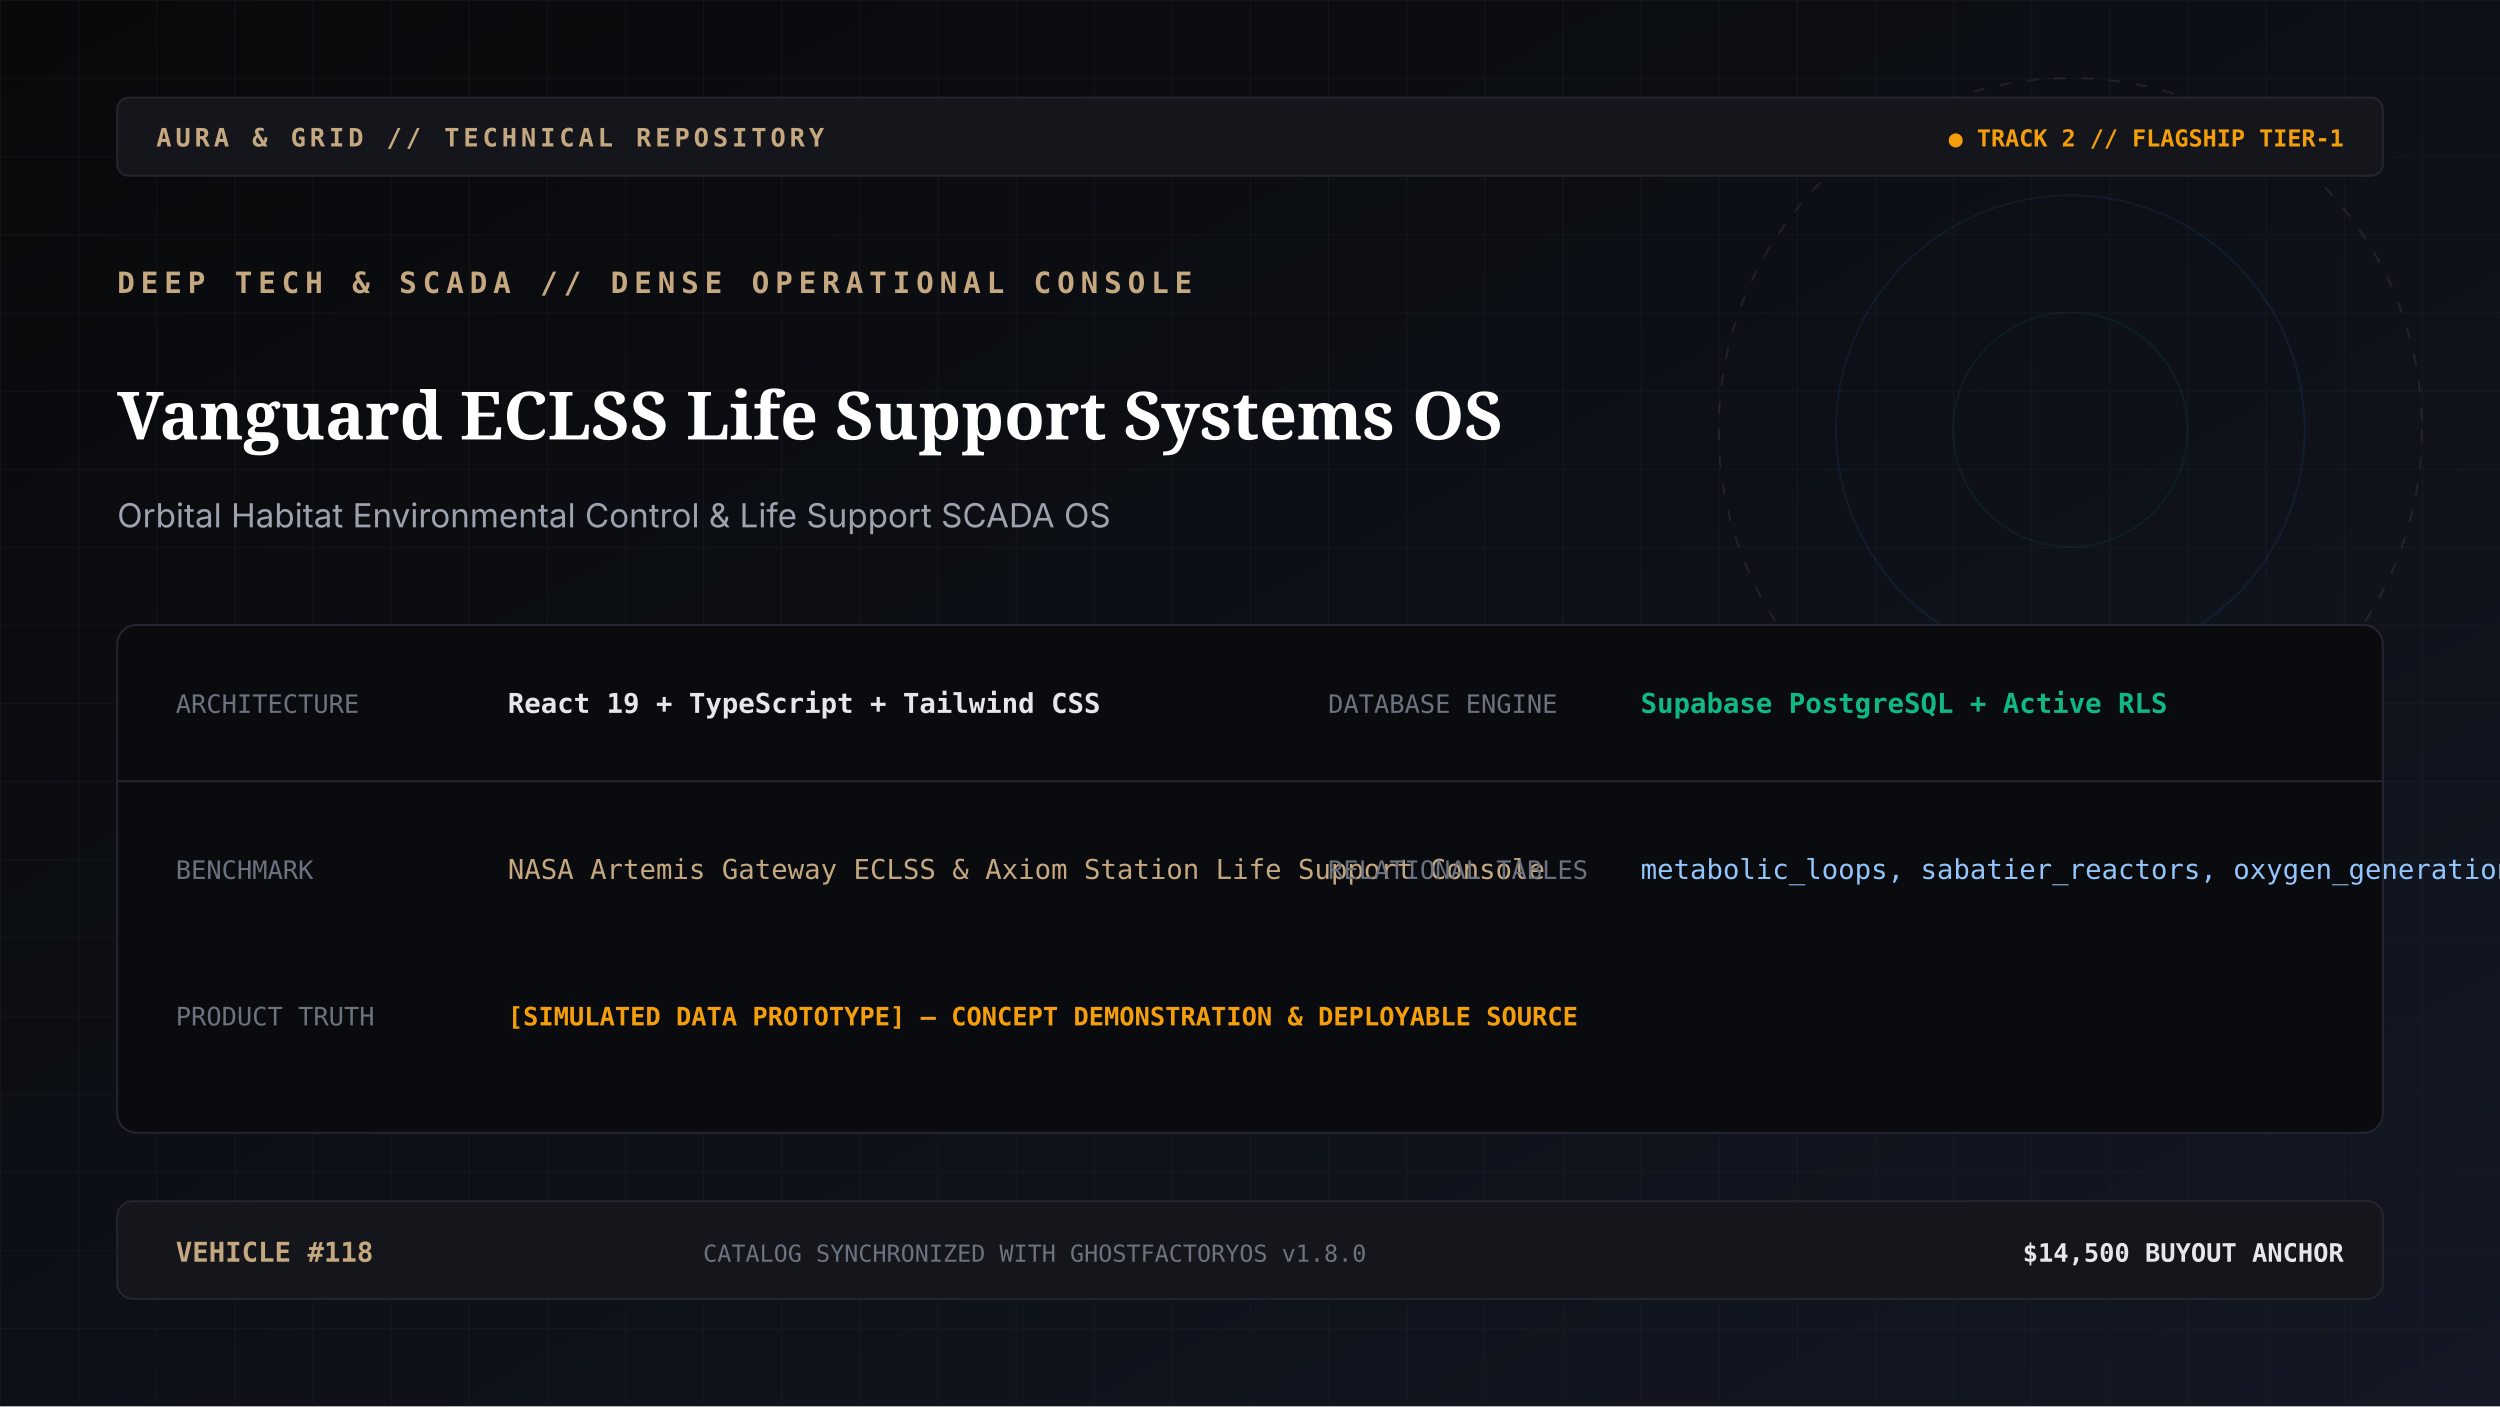
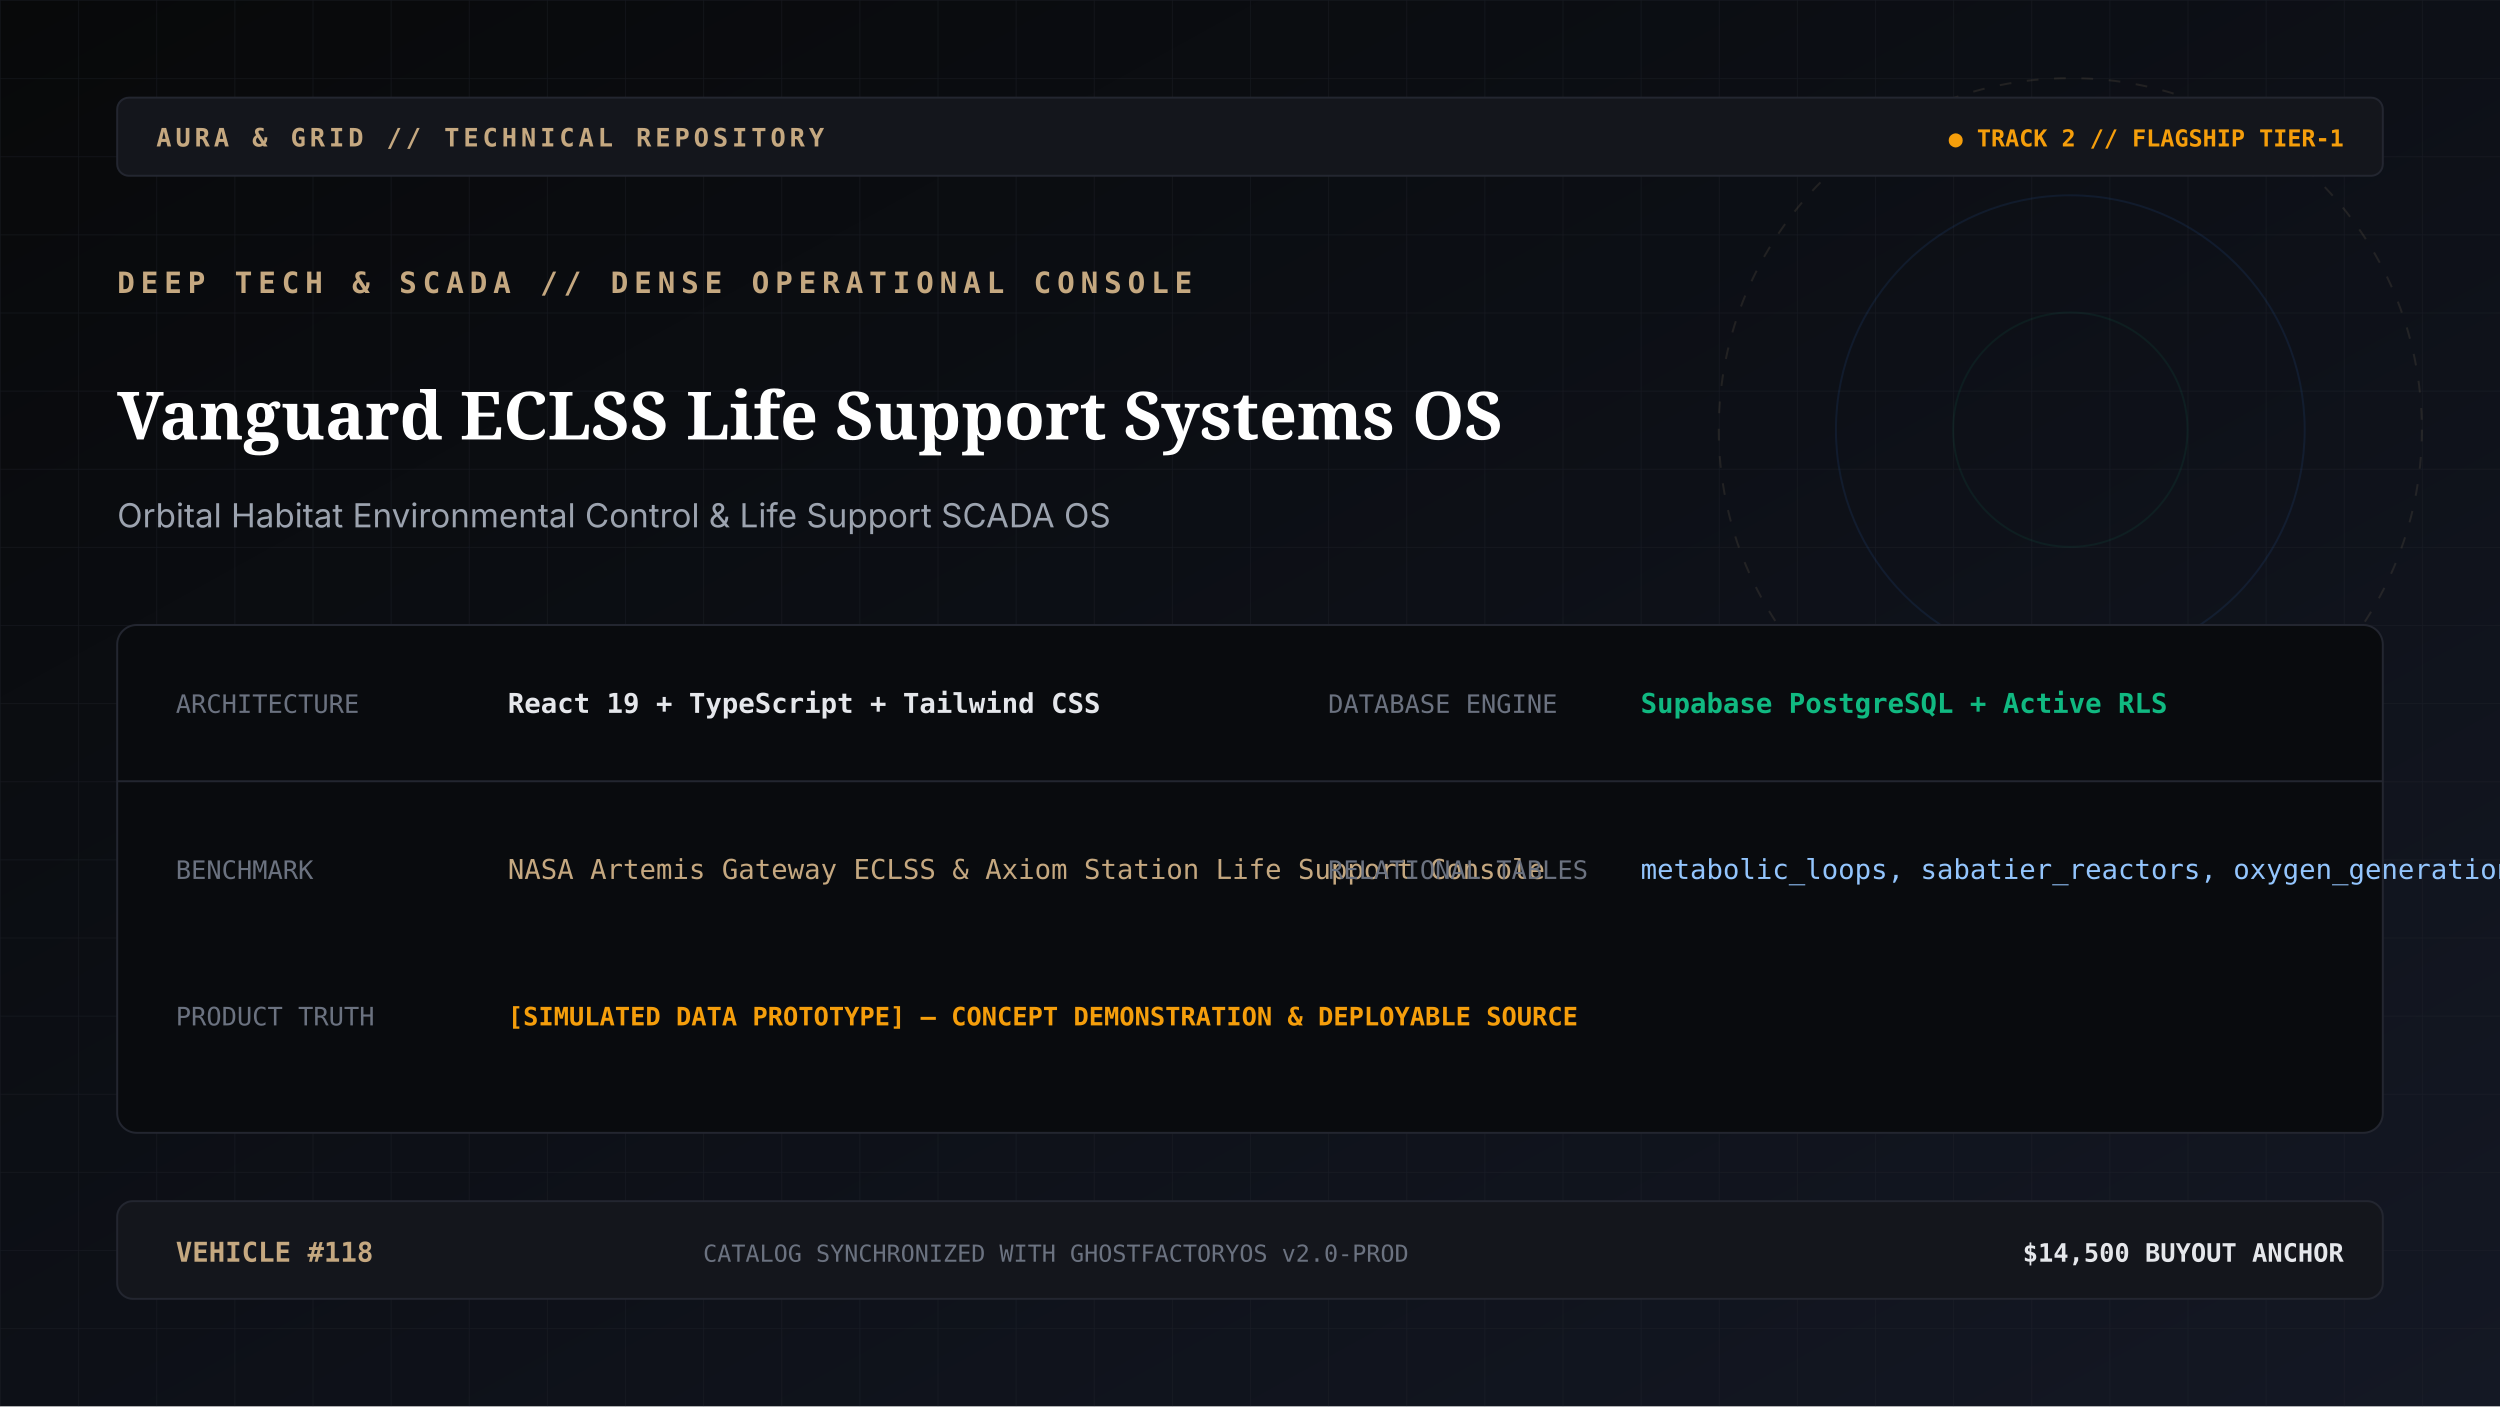
<svg xmlns="http://www.w3.org/2000/svg" width="1280" height="720" viewBox="0 0 1280 720">
  <defs>
    <linearGradient id="bg-118" x1="0%" y1="0%" x2="100%" y2="100%">
      <stop offset="0%" stop-color="#08090A" />
      <stop offset="50%" stop-color="#0D1017" />
      <stop offset="100%" stop-color="#141824" />
    </linearGradient>
    <pattern id="grid-118" width="40" height="40" patternUnits="userSpaceOnUse">
      <path d="M 40 0 L 0 0 0 40" fill="none" stroke="#232630" stroke-width="0.75" stroke-opacity="0.45" />
    </pattern>
  </defs>
  <rect width="1280" height="720" fill="url(#bg-118)" />
  <rect width="1280" height="720" fill="url(#grid-118)" />
  <circle cx="1060" cy="220" r="180" fill="none" stroke="#C5A880" stroke-width="1" stroke-opacity="0.12" stroke-dasharray="6 8" />
  <circle cx="1060" cy="220" r="120" fill="none" stroke="#3B82F6" stroke-width="1" stroke-opacity="0.1" />
  <circle cx="1060" cy="220" r="60" fill="none" stroke="#10B981" stroke-width="1" stroke-opacity="0.08" />
  <rect x="60" y="50" width="1160" height="40" fill="#14161C" rx="6" stroke="#232630" stroke-width="1" />
  <text x="80" y="75" fill="#C5A880" font-family="'JetBrains Mono', monospace" font-size="13" font-weight="600" letter-spacing="2">AURA &amp; GRID // TECHNICAL REPOSITORY</text>
  <text x="1200" y="75" text-anchor="end" fill="#F59E0B" font-family="'JetBrains Mono', monospace" font-size="12" font-weight="bold">● TRACK 2 // FLAGSHIP TIER-1</text>
  <text x="60" y="150" fill="#C5A880" font-family="'JetBrains Mono', monospace" font-size="15" font-weight="bold" letter-spacing="3">DEEP TECH &amp; SCADA // DENSE OPERATIONAL CONSOLE</text>
  <text x="60" y="225" fill="#FFFFFF" font-family="'Playfair Display', Georgia, serif" font-size="34" font-weight="bold">Vanguard ECLSS Life Support Systems OS</text>
  <text x="60" y="270" fill="#9CA3AF" font-family="'Inter', sans-serif" font-size="17">Orbital Habitat Environmental Control &amp; Life Support SCADA OS</text>
  <rect x="60" y="320" width="1160" height="260" fill="#090B0E" rx="10" stroke="#232630" stroke-width="1" />
  <line x1="60" y1="400" x2="1220" y2="400" stroke="#232630" stroke-width="1" />
  <text x="90" y="365" fill="#6B7280" font-family="'JetBrains Mono', monospace" font-size="13">ARCHITECTURE</text>
  <text x="260" y="365" fill="#E5E7EB" font-family="'JetBrains Mono', monospace" font-size="14" font-weight="bold">React 19 + TypeScript + Tailwind CSS</text>
  <text x="680" y="365" fill="#6B7280" font-family="'JetBrains Mono', monospace" font-size="13">DATABASE ENGINE</text>
  <text x="840" y="365" fill="#10B981" font-family="'JetBrains Mono', monospace" font-size="14" font-weight="bold">Supabase PostgreSQL + Active RLS</text>
  <text x="90" y="450" fill="#6B7280" font-family="'JetBrains Mono', monospace" font-size="13">BENCHMARK</text>
  <text x="260" y="450" fill="#C5A880" font-family="'JetBrains Mono', monospace" font-size="14">NASA Artemis Gateway ECLSS &amp; Axiom Station Life Support Console</text>
  <text x="680" y="450" fill="#6B7280" font-family="'JetBrains Mono', monospace" font-size="13">RELATIONAL TABLES</text>
  <text x="840" y="450" fill="#93C5FD" font-family="'JetBrains Mono', monospace" font-size="14">metabolic_loops, sabatier_reactors, oxygen_generation_assemblies, cabin_atmosphere_telemetry</text>
  <text x="90" y="525" fill="#6B7280" font-family="'JetBrains Mono', monospace" font-size="13">PRODUCT TRUTH</text>
  <text x="260" y="525" fill="#F59E0B" font-family="'JetBrains Mono', monospace" font-size="13" font-weight="600">[SIMULATED DATA PROTOTYPE] — CONCEPT DEMONSTRATION &amp; DEPLOYABLE SOURCE</text>
  <rect x="60" y="615" width="1160" height="50" fill="#14161C" rx="8" stroke="#232630" stroke-width="1" />
  <text x="90" y="646" fill="#C5A880" font-family="'JetBrains Mono', monospace" font-size="14" font-weight="bold">VEHICLE #118</text>
-   <text x="360" y="646" fill="#6B7280" font-family="'JetBrains Mono', monospace" font-size="12">CATALOG SYNCHRONIZED WITH GHOSTFACTORYOS v1.8.0</text>
+   <text x="360" y="646" fill="#6B7280" font-family="'JetBrains Mono', monospace" font-size="12">CATALOG SYNCHRONIZED WITH GHOSTFACTORYOS v2.0-PROD</text>
  <text x="1200" y="646" text-anchor="end" fill="#E5E7EB" font-family="'JetBrains Mono', monospace" font-size="13" font-weight="bold">$14,500 BUYOUT ANCHOR</text>
</svg>
